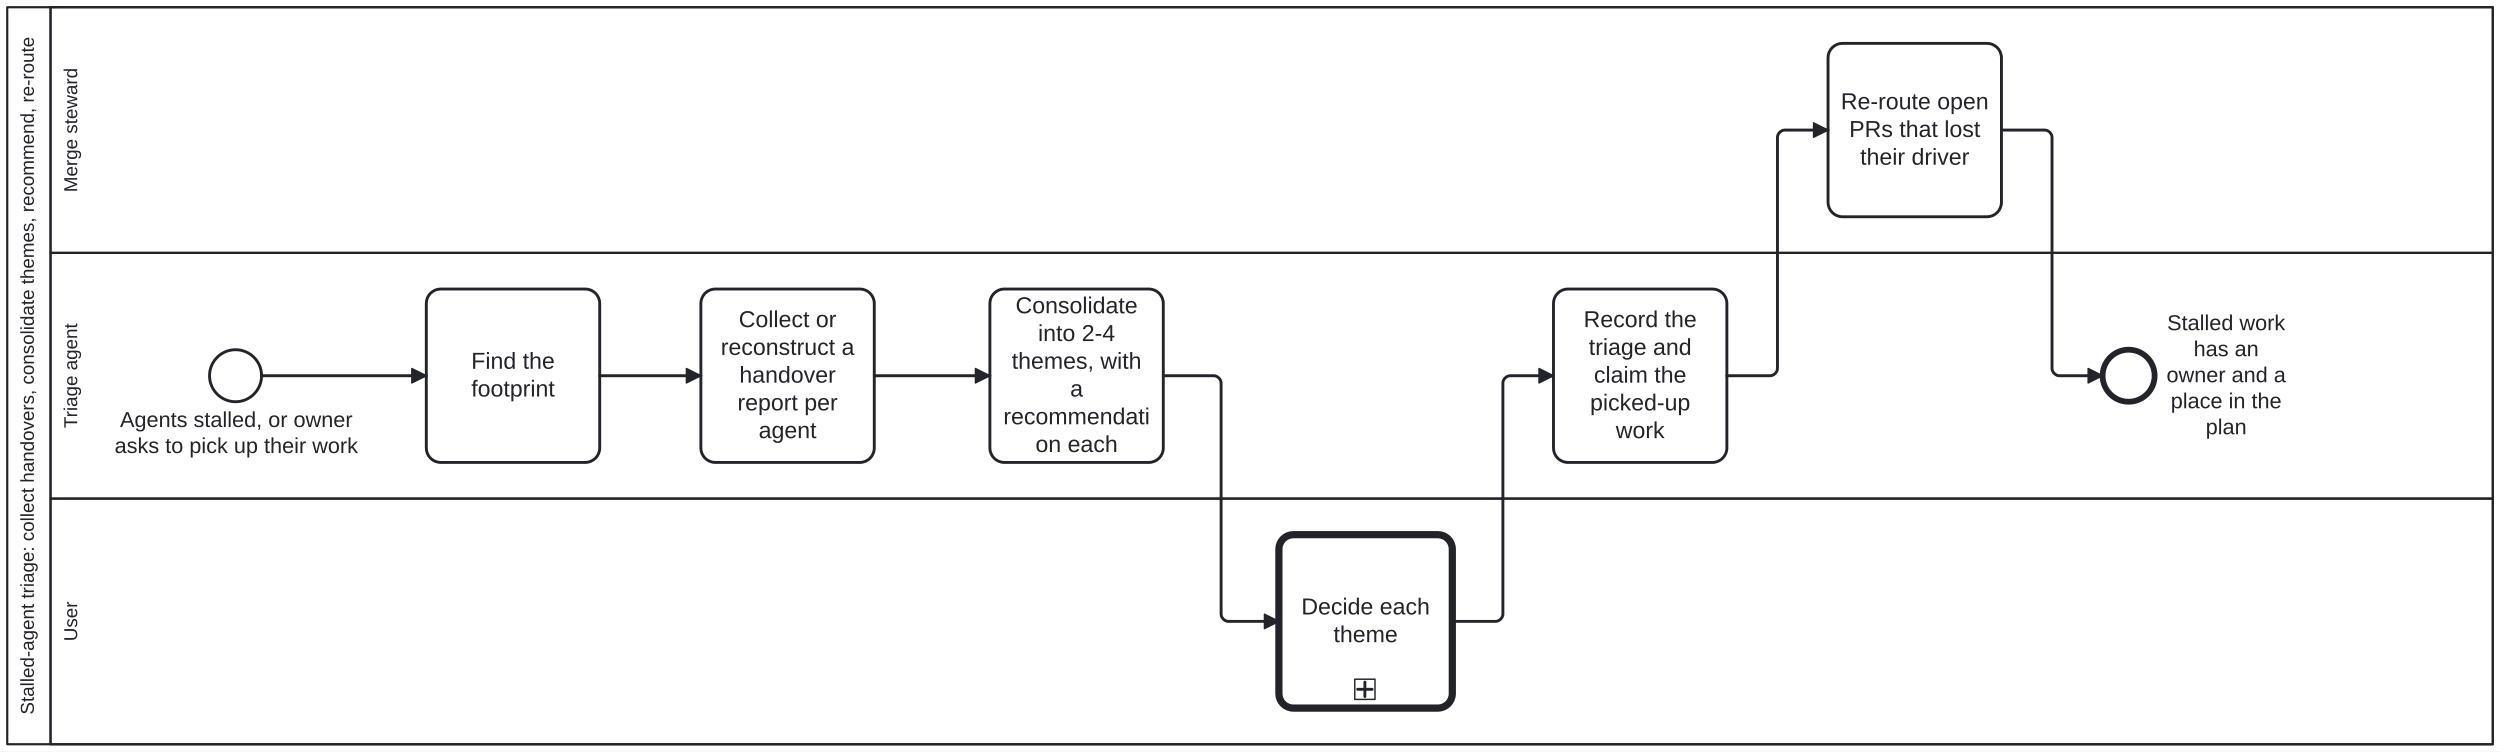
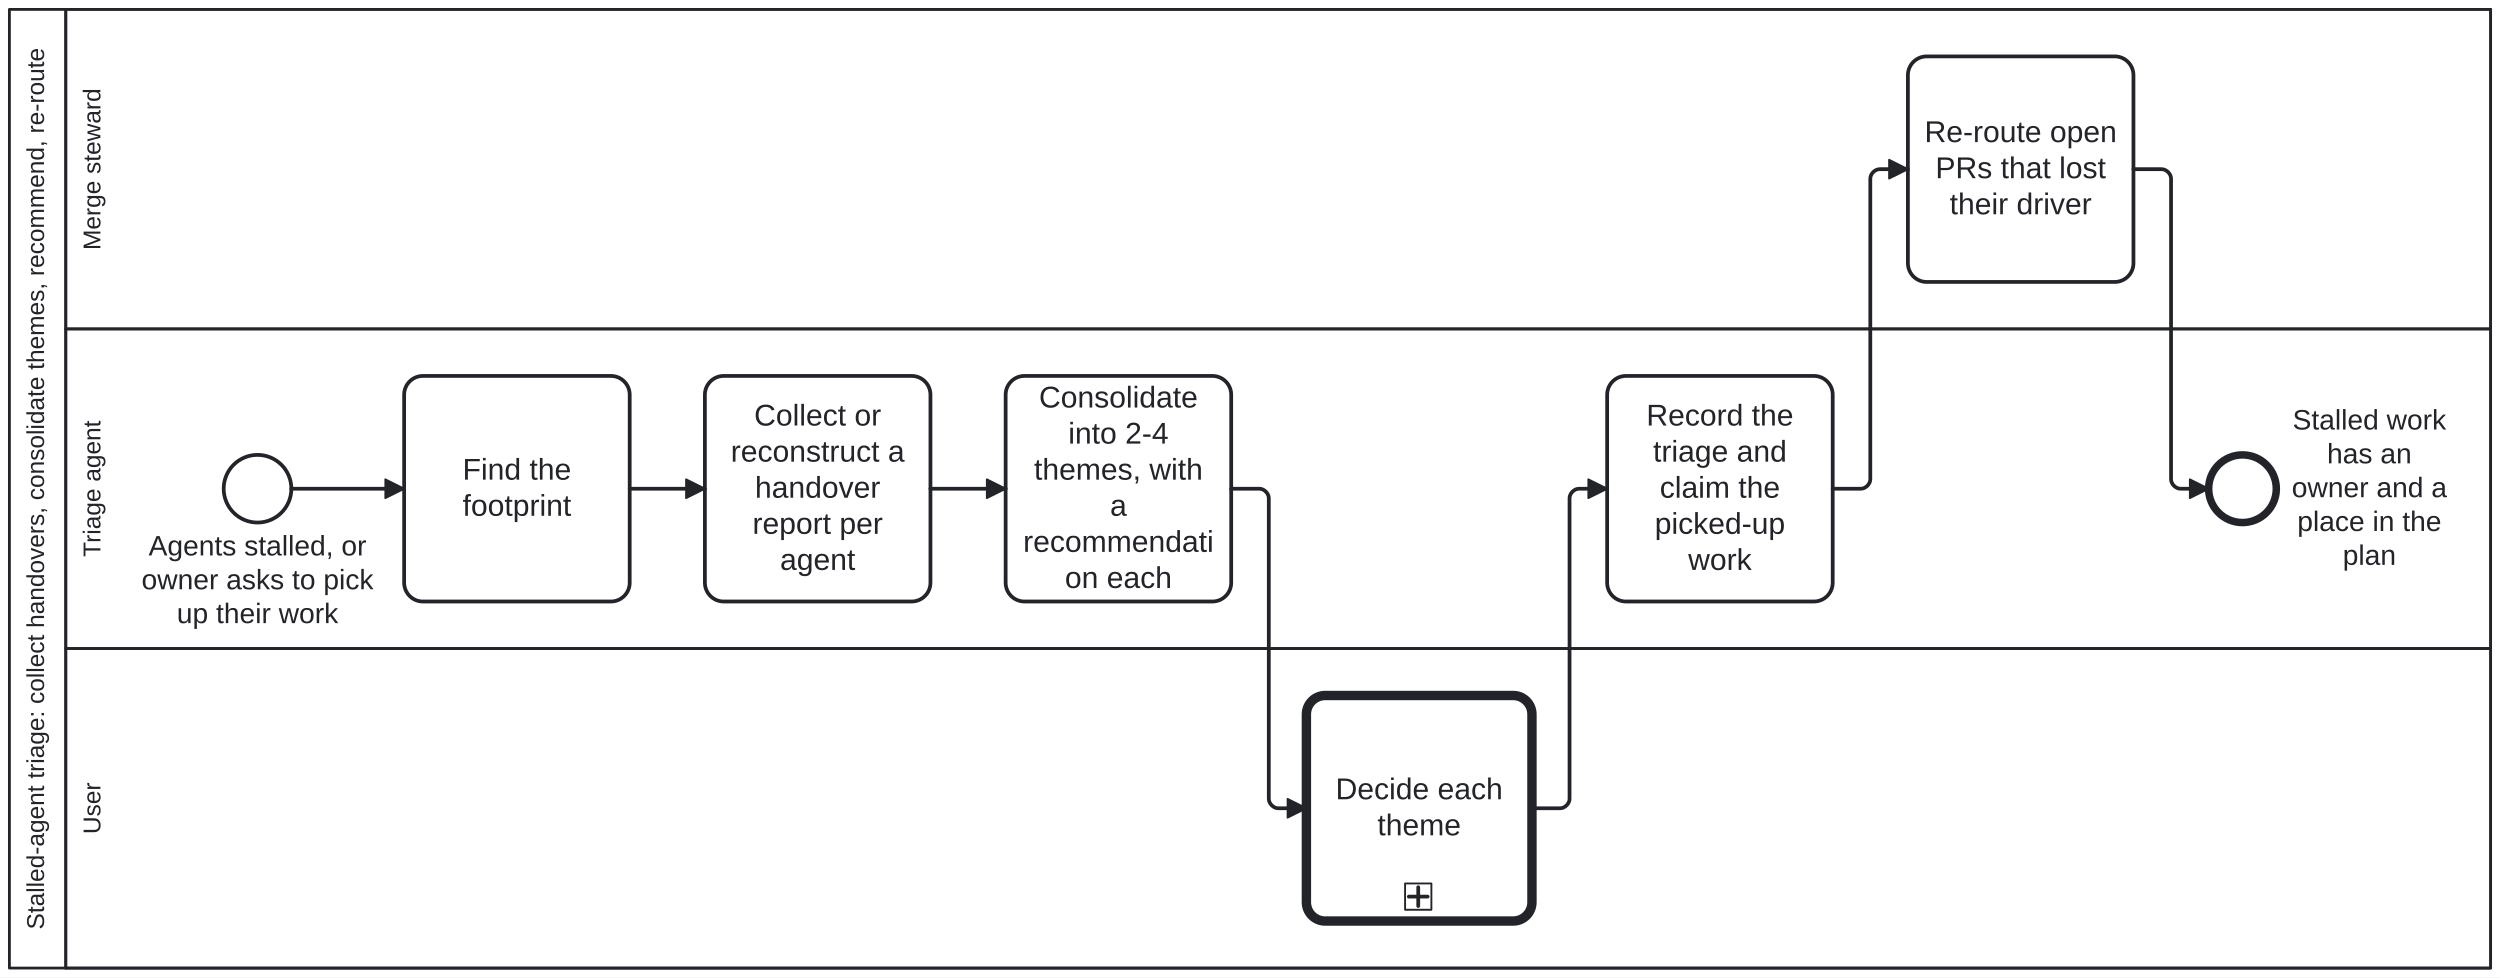
- <svg xmlns="http://www.w3.org/2000/svg" width="100%" style="max-width:100%;height:auto" viewBox="155 75 1730 520" version="1.1">
-   <rect x="155" y="75" width="1730" height="520" fill="#ffffff" />
+ <svg xmlns="http://www.w3.org/2000/svg" width="100%" style="max-width:100%;height:auto" viewBox="155 75 1330 520" version="1.1">
+   <rect x="155" y="75" width="1330" height="520" fill="#ffffff" />
  <g class="djs-group">
    <g class="djs-element djs-shape" data-element-id="Participant_Process_StalledAgentTriage" style="display: block;" transform="matrix(1 0 0 1 160 80)">
      <g class="djs-visual">
-         <rect x="0" y="0" width="1720" height="510" rx="0" ry="0" style="stroke-linecap: round; stroke-linejoin: round; stroke: rgb(34, 36, 42); stroke-width: 1.5px; fill: white; fill-opacity: 0.95;" />
+         <rect x="0" y="0" width="1320" height="510" rx="0" ry="0" style="stroke-linecap: round; stroke-linejoin: round; stroke: rgb(34, 36, 42); stroke-width: 1.5px; fill: white; fill-opacity: 0.95;" />
        <path style="fill: none; stroke-linecap: round; stroke-linejoin: round; stroke: rgb(34, 36, 42); stroke-width: 1.5px;" d="M30,0L30,510" />
        <text lineHeight="1.05" class="djs-label" transform="matrix(-1.83697e-16 -1 1 -1.83697e-16 0 510)" style="font-family: Arial, sans-serif; font-size: 13px; font-weight: normal; fill: rgb(34, 36, 42);">
          <tspan x="20.514" y="18.413">Stalled-agent triage: collect handovers, consolidate themes, recommend, re-route</tspan>
        </text>
      </g>
-       <rect class="djs-hit djs-hit-all" x="0" y="0" width="1720" height="510" style="fill: none; stroke-opacity: 0; stroke: white; stroke-width: 15px;" />
+       <rect class="djs-hit djs-hit-all" x="0" y="0" width="1320" height="510" style="fill: none; stroke-opacity: 0; stroke: white; stroke-width: 15px;" />
    </g>
    <g class="djs-children">
      <g class="djs-group">
        <g class="djs-element djs-shape" data-element-id="Lane_User" style="display: block;" transform="matrix(1 0 0 1 190 420)">
          <g class="djs-visual">
-             <rect x="0" y="0" width="1690" height="170" rx="0" ry="0" style="stroke-linecap: round; stroke-linejoin: round; stroke: rgb(34, 36, 42); stroke-width: 1.5px; fill: white; fill-opacity: 0.25;" />
+             <rect x="0" y="0" width="1290" height="170" rx="0" ry="0" style="stroke-linecap: round; stroke-linejoin: round; stroke: rgb(34, 36, 42); stroke-width: 1.5px; fill: white; fill-opacity: 0.25;" />
            <text lineHeight="1.05" class="djs-label" transform="matrix(-1.83697e-16 -1 1 -1.83697e-16 0 170)" style="font-family: Arial, sans-serif; font-size: 13px; font-weight: normal; fill: rgb(34, 36, 42);">
              <tspan x="71.276" y="18.413">User</tspan>
            </text>
          </g>
-           <rect class="djs-hit djs-hit-all" x="0" y="0" width="1690" height="170" style="fill: none; stroke-opacity: 0; stroke: white; stroke-width: 15px;" />
+           <rect class="djs-hit djs-hit-all" x="0" y="0" width="1290" height="170" style="fill: none; stroke-opacity: 0; stroke: white; stroke-width: 15px;" />
        </g>
      </g>
      <g class="djs-group">
        <g class="djs-element djs-shape" data-element-id="Lane_Steward" style="display: block;" transform="matrix(1 0 0 1 190 80)">
          <g class="djs-visual">
-             <rect x="0" y="0" width="1690" height="170" rx="0" ry="0" style="stroke-linecap: round; stroke-linejoin: round; stroke: rgb(34, 36, 42); stroke-width: 1.5px; fill: white; fill-opacity: 0.25;" />
+             <rect x="0" y="0" width="1290" height="170" rx="0" ry="0" style="stroke-linecap: round; stroke-linejoin: round; stroke: rgb(34, 36, 42); stroke-width: 1.5px; fill: white; fill-opacity: 0.25;" />
            <text lineHeight="1.05" class="djs-label" transform="matrix(-1.83697e-16 -1 1 -1.83697e-16 0 170)" style="font-family: Arial, sans-serif; font-size: 13px; font-weight: normal; fill: rgb(34, 36, 42);">
              <tspan x="42.01" y="18.413">Merge steward</tspan>
            </text>
          </g>
-           <rect class="djs-hit djs-hit-all" x="0" y="0" width="1690" height="170" style="fill: none; stroke-opacity: 0; stroke: white; stroke-width: 15px;" />
+           <rect class="djs-hit djs-hit-all" x="0" y="0" width="1290" height="170" style="fill: none; stroke-opacity: 0; stroke: white; stroke-width: 15px;" />
        </g>
      </g>
      <g class="djs-group">
        <g class="djs-element djs-shape" data-element-id="Lane_Triage" style="display: block;" transform="matrix(1 0 0 1 190 250)">
          <g class="djs-visual">
-             <rect x="0" y="0" width="1690" height="170" rx="0" ry="0" style="stroke-linecap: round; stroke-linejoin: round; stroke: rgb(34, 36, 42); stroke-width: 1.5px; fill: white; fill-opacity: 0.25;" />
+             <rect x="0" y="0" width="1290" height="170" rx="0" ry="0" style="stroke-linecap: round; stroke-linejoin: round; stroke: rgb(34, 36, 42); stroke-width: 1.5px; fill: white; fill-opacity: 0.25;" />
            <text lineHeight="1.05" class="djs-label" transform="matrix(-1.83697e-16 -1 1 -1.83697e-16 0 170)" style="font-family: Arial, sans-serif; font-size: 13px; font-weight: normal; fill: rgb(34, 36, 42);">
              <tspan x="48.745" y="18.413">Triage agent</tspan>
            </text>
          </g>
-           <rect class="djs-hit djs-hit-all" x="0" y="0" width="1690" height="170" style="fill: none; stroke-opacity: 0; stroke: white; stroke-width: 15px;" />
-         </g>
-       </g>
-       <g class="djs-group">
-         <g class="djs-element djs-shape" data-element-id="Start_SAT" style="display: block;" transform="matrix(1 0 0 1 300 317)">
+           <rect class="djs-hit djs-hit-all" x="0" y="0" width="1290" height="170" style="fill: none; stroke-opacity: 0; stroke: white; stroke-width: 15px;" />
+         </g>
+       </g>
+       <g class="djs-group">
+         <g class="djs-element djs-shape" data-element-id="Start_SAT" style="display: block;" transform="matrix(1 0 0 1 274 317)">
          <g class="djs-visual">
            <circle cx="18" cy="18" r="18" style="stroke-linecap: round; stroke-linejoin: round; stroke: rgb(34, 36, 42); stroke-width: 2px; fill: white; fill-opacity: 0.95;" />
          </g>
          <rect class="djs-hit djs-hit-all" x="0" y="0" width="36" height="36" style="fill: none; stroke-opacity: 0; stroke: white; stroke-width: 15px;" />
        </g>
      </g>
      <g class="djs-group">
-         <g class="djs-element djs-shape" data-element-id="Start_SAT_label" style="display: block;" transform="matrix(1 0 0 1 234 357)">
+         <g class="djs-element djs-shape" data-element-id="Start_SAT_label" style="display: block;" transform="matrix(1 0 0 1 230 357)">
          <g class="djs-visual">
            <text lineHeight="1.2" class="djs-label" style="font-family: Arial, sans-serif; font-size: 15px; font-weight: normal; fill: rgb(34, 36, 42);">
-               <tspan x="4.04" y="13.5">Agents stalled, or owner </tspan>
-               <tspan x="0.301" y="31.5">asks to pick up their work</tspan>
-             </text>
-           </g>
-           <rect class="djs-hit djs-hit-all" x="0" y="0" width="169" height="36" style="fill: none; stroke-opacity: 0; stroke: white; stroke-width: 15px;" />
-         </g>
-       </g>
-       <g class="djs-group">
-         <g class="djs-element djs-shape" data-element-id="A_Footprint" style="display: block;" transform="matrix(1 0 0 1 450 275)">
+               <tspan x="4.051" y="13.5">Agents stalled, or</tspan>
+               <tspan x="0.308" y="31.5">owner asks to pick</tspan>
+               <tspan x="19.065" y="49.5">up their work</tspan>
+             </text>
+           </g>
+           <rect class="djs-hit djs-hit-all" x="0" y="0" width="124" height="54" style="fill: none; stroke-opacity: 0; stroke: white; stroke-width: 15px;" />
+         </g>
+       </g>
+       <g class="djs-group">
+         <g class="djs-element djs-shape" data-element-id="A_Footprint" style="display: block;" transform="matrix(1 0 0 1 370 275)">
          <g class="djs-visual">
            <rect x="0" y="0" width="120" height="120" rx="10" ry="10" style="stroke-linecap: round; stroke-linejoin: round; stroke: rgb(34, 36, 42); stroke-width: 2px; fill: white; fill-opacity: 0.95;" />
            <text lineHeight="1.2" class="djs-label" style="font-family: Arial, sans-serif; font-size: 16px; font-weight: normal; fill: rgb(34, 36, 42);">
              <tspan x="31.094" y="55.2">Find the </tspan>
              <tspan x="31.094" y="74.4">footprint</tspan>
            </text>
          </g>
          <rect class="djs-hit djs-hit-all" x="0" y="0" width="120" height="120" style="fill: none; stroke-opacity: 0; stroke: white; stroke-width: 15px;" />
        </g>
      </g>
      <g class="djs-group">
-         <g class="djs-element djs-shape" data-element-id="A_Collect" style="display: block;" transform="matrix(1 0 0 1 640 275)">
+         <g class="djs-element djs-shape" data-element-id="A_Collect" style="display: block;" transform="matrix(1 0 0 1 530 275)">
          <g class="djs-visual">
            <rect x="0" y="0" width="120" height="120" rx="10" ry="10" style="stroke-linecap: round; stroke-linejoin: round; stroke: rgb(34, 36, 42); stroke-width: 2px; fill: white; fill-opacity: 0.95;" />
            <text lineHeight="1.2" class="djs-label" style="font-family: Arial, sans-serif; font-size: 16px; font-weight: normal; fill: rgb(34, 36, 42);">
              <tspan x="26.211" y="26.4">Collect or </tspan>
              <tspan x="13.758" y="45.6">reconstruct a </tspan>
              <tspan x="26.641" y="64.8">handover </tspan>
              <tspan x="25.316" y="84">report per </tspan>
              <tspan x="39.98" y="103.2">agent</tspan>
            </text>
          </g>
          <rect class="djs-hit djs-hit-all" x="0" y="0" width="120" height="120" style="fill: none; stroke-opacity: 0; stroke: white; stroke-width: 15px;" />
        </g>
      </g>
      <g class="djs-group">
-         <g class="djs-element djs-shape" data-element-id="A_Consolidate" style="display: block;" transform="matrix(1 0 0 1 840 275)">
+         <g class="djs-element djs-shape" data-element-id="A_Consolidate" style="display: block;" transform="matrix(1 0 0 1 690 275)">
          <g class="djs-visual">
            <rect x="0" y="0" width="120" height="120" rx="10" ry="10" style="stroke-linecap: round; stroke-linejoin: round; stroke: rgb(34, 36, 42); stroke-width: 2px; fill: white; fill-opacity: 0.95;" />
            <text lineHeight="1.2" class="djs-label" style="font-family: Arial, sans-serif; font-size: 16px; font-weight: normal; fill: rgb(34, 36, 42);">
              <tspan x="17.75" y="16.8">Consolidate </tspan>
              <tspan x="33.316" y="36">into 2-4 </tspan>
              <tspan x="15.094" y="55.2">themes, with </tspan>
              <tspan x="55.551" y="74.4">a </tspan>
              <tspan x="9.312" y="93.6">recommendati</tspan>
              <tspan x="31.531" y="112.8">on each</tspan>
            </text>
          </g>
          <rect class="djs-hit djs-hit-all" x="0" y="0" width="120" height="120" style="fill: none; stroke-opacity: 0; stroke: white; stroke-width: 15px;" />
        </g>
      </g>
      <g class="djs-group">
-         <g class="djs-element djs-shape" data-element-id="U_Decide" style="display: block;" transform="matrix(1 0 0 1 1040 445)">
+         <g class="djs-element djs-shape" data-element-id="U_Decide" style="display: block;" transform="matrix(1 0 0 1 850 445)">
          <g class="djs-visual">
            <rect x="0" y="0" width="120" height="120" rx="10" ry="10" style="stroke-linecap: round; stroke-linejoin: round; stroke: rgb(34, 36, 42); stroke-width: 5px; fill: white; fill-opacity: 0.95;" />
            <text lineHeight="1.2" class="djs-label" style="font-family: Arial, sans-serif; font-size: 16px; font-weight: normal; fill: rgb(34, 36, 42);">
              <tspan x="15.527" y="55.2">Decide each </tspan>
              <tspan x="37.766" y="74.4">theme</tspan>
            </text>
            <rect x="0" y="0" width="14" height="14" rx="0" ry="0" style="stroke-linecap: round; stroke-linejoin: round; stroke: rgb(34, 36, 42); stroke-width: 1px; fill: white;" transform="matrix(1 0 0 1 52.5 100)" />
            <path data-marker="sub-process" d="m52.5,100 m 7,2 l 0,10 m -5,-5 l 10,0" style="fill: white; stroke-linecap: round; stroke-linejoin: round; stroke: rgb(34, 36, 42); stroke-width: 2px;" />
          </g>
          <rect class="djs-hit djs-hit-all" x="0" y="0" width="120" height="120" style="fill: none; stroke-opacity: 0; stroke: white; stroke-width: 15px;" />
        </g>
      </g>
      <g class="djs-group">
-         <g class="djs-element djs-shape" data-element-id="A_Record" style="display: block;" transform="matrix(1 0 0 1 1230 275)">
+         <g class="djs-element djs-shape" data-element-id="A_Record" style="display: block;" transform="matrix(1 0 0 1 1010 275)">
          <g class="djs-visual">
            <rect x="0" y="0" width="120" height="120" rx="10" ry="10" style="stroke-linecap: round; stroke-linejoin: round; stroke: rgb(34, 36, 42); stroke-width: 2px; fill: white; fill-opacity: 0.95;" />
            <text lineHeight="1.2" class="djs-label" style="font-family: Arial, sans-serif; font-size: 16px; font-weight: normal; fill: rgb(34, 36, 42);">
              <tspan x="20.867" y="26.4">Record the </tspan>
              <tspan x="24.418" y="45.6">triage and </tspan>
              <tspan x="27.988" y="64.8">claim the </tspan>
              <tspan x="25.312" y="84">picked-up </tspan>
              <tspan x="43.109" y="103.2">work</tspan>
            </text>
          </g>
          <rect class="djs-hit djs-hit-all" x="0" y="0" width="120" height="120" style="fill: none; stroke-opacity: 0; stroke: white; stroke-width: 15px;" />
        </g>
      </g>
      <g class="djs-group">
-         <g class="djs-element djs-shape" data-element-id="S_Reroute" style="display: block;" transform="matrix(1 0 0 1 1420 105)">
+         <g class="djs-element djs-shape" data-element-id="S_Reroute" style="display: block;" transform="matrix(1 0 0 1 1170 105)">
          <g class="djs-visual">
            <rect x="0" y="0" width="120" height="120" rx="10" ry="10" style="stroke-linecap: round; stroke-linejoin: round; stroke: rgb(34, 36, 42); stroke-width: 2px; fill: white; fill-opacity: 0.95;" />
            <text lineHeight="1.2" class="djs-label" style="font-family: Arial, sans-serif; font-size: 16px; font-weight: normal; fill: rgb(34, 36, 42);">
              <tspan x="8.855" y="45.6">Re-route open </tspan>
              <tspan x="14.648" y="64.8">PRs that lost </tspan>
              <tspan x="22.211" y="84">their driver</tspan>
            </text>
          </g>
          <rect class="djs-hit djs-hit-all" x="0" y="0" width="120" height="120" style="fill: none; stroke-opacity: 0; stroke: white; stroke-width: 15px;" />
        </g>
      </g>
      <g class="djs-group">
-         <g class="djs-element djs-shape" data-element-id="End_SAT" style="display: block;" transform="matrix(1 0 0 1 1610 317)">
+         <g class="djs-element djs-shape" data-element-id="End_SAT" style="display: block;" transform="matrix(1 0 0 1 1330 317)">
          <g class="djs-visual">
            <circle cx="18" cy="18" r="18" style="stroke-linecap: round; stroke-linejoin: round; stroke: rgb(34, 36, 42); stroke-width: 4px; fill: white; fill-opacity: 0.95;" />
          </g>
          <rect class="djs-hit djs-hit-all" x="0" y="0" width="36" height="36" style="fill: none; stroke-opacity: 0; stroke: white; stroke-width: 15px;" />
        </g>
      </g>
      <g class="djs-group">
-         <g class="djs-element djs-shape" data-element-id="End_SAT_label" style="display: block;" transform="matrix(1 0 0 1 1654 290)">
+         <g class="djs-element djs-shape" data-element-id="End_SAT_label" style="display: block;" transform="matrix(1 0 0 1 1374 290)">
          <g class="djs-visual">
            <text lineHeight="1.2" class="djs-label" style="font-family: Arial, sans-serif; font-size: 15px; font-weight: normal; fill: rgb(34, 36, 42);">
              <tspan x="0.649" y="13.5">Stalled work</tspan>
              <tspan x="18.982" y="31.5">has an </tspan>
              <tspan x="0.221" y="49.5">owner and a </tspan>
              <tspan x="3.139" y="67.5">place in the</tspan>
              <tspan x="27.32" y="85.5">plan</tspan>
            </text>
          </g>
          <rect class="djs-hit djs-hit-all" x="0" y="0" width="83" height="90" style="fill: none; stroke-opacity: 0; stroke: white; stroke-width: 15px;" />
        </g>
      </g>
      <g class="djs-group">
        <g class="djs-element djs-connection" data-element-id="SF_Process_StalledAgentTriage_1" style="display: block;">
          <g class="djs-visual">
            <defs>
              <marker id="bpmn-marker-1" viewBox="0 0 20 20" refX="11" refY="10" markerWidth="10" markerHeight="10" orient="auto">
                <path d="M 1 5 L 11 10 L 1 15 Z" style="stroke-linecap: round; stroke-linejoin: round; stroke: rgb(34, 36, 42); stroke-width: 1px; fill: rgb(34, 36, 42);" />
              </marker>
            </defs>
-             <path data-corner-radius="5" style="fill: none; stroke-linecap: round; stroke-linejoin: round; stroke: rgb(34, 36, 42); stroke-width: 2px; marker-end: url('#bpmn-marker-1');" d="M336,335L450,335" />
-           </g>
-           <path d="M336,335L450,335" class="djs-hit djs-hit-stroke" style="fill: none; stroke-opacity: 0; stroke: white; stroke-width: 15px;" />
+             <path data-corner-radius="5" style="fill: none; stroke-linecap: round; stroke-linejoin: round; stroke: rgb(34, 36, 42); stroke-width: 2px; marker-end: url('#bpmn-marker-1');" d="M310,335L370,335" />
+           </g>
+           <path d="M310,335L370,335" class="djs-hit djs-hit-stroke" style="fill: none; stroke-opacity: 0; stroke: white; stroke-width: 15px;" />
        </g>
      </g>
      <g class="djs-group">
        <g class="djs-element djs-connection" data-element-id="SF_Process_StalledAgentTriage_2" style="display: block;">
          <g class="djs-visual">
            <defs>
              <marker id="bpmn-marker-2" viewBox="0 0 20 20" refX="11" refY="10" markerWidth="10" markerHeight="10" orient="auto">
                <path d="M 1 5 L 11 10 L 1 15 Z" style="stroke-linecap: round; stroke-linejoin: round; stroke: rgb(34, 36, 42); stroke-width: 1px; fill: rgb(34, 36, 42);" />
              </marker>
            </defs>
-             <path data-corner-radius="5" style="fill: none; stroke-linecap: round; stroke-linejoin: round; stroke: rgb(34, 36, 42); stroke-width: 2px; marker-end: url('#bpmn-marker-2');" d="M570,335L640,335" />
-           </g>
-           <path d="M570,335L640,335" class="djs-hit djs-hit-stroke" style="fill: none; stroke-opacity: 0; stroke: white; stroke-width: 15px;" />
+             <path data-corner-radius="5" style="fill: none; stroke-linecap: round; stroke-linejoin: round; stroke: rgb(34, 36, 42); stroke-width: 2px; marker-end: url('#bpmn-marker-2');" d="M490,335L530,335" />
+           </g>
+           <path d="M490,335L530,335" class="djs-hit djs-hit-stroke" style="fill: none; stroke-opacity: 0; stroke: white; stroke-width: 15px;" />
        </g>
      </g>
      <g class="djs-group">
        <g class="djs-element djs-connection" data-element-id="SF_Process_StalledAgentTriage_3" style="display: block;">
          <g class="djs-visual">
            <defs>
              <marker id="bpmn-marker-3" viewBox="0 0 20 20" refX="11" refY="10" markerWidth="10" markerHeight="10" orient="auto">
                <path d="M 1 5 L 11 10 L 1 15 Z" style="stroke-linecap: round; stroke-linejoin: round; stroke: rgb(34, 36, 42); stroke-width: 1px; fill: rgb(34, 36, 42);" />
              </marker>
            </defs>
-             <path data-corner-radius="5" style="fill: none; stroke-linecap: round; stroke-linejoin: round; stroke: rgb(34, 36, 42); stroke-width: 2px; marker-end: url('#bpmn-marker-3');" d="M760,335L840,335" />
-           </g>
-           <path d="M760,335L840,335" class="djs-hit djs-hit-stroke" style="fill: none; stroke-opacity: 0; stroke: white; stroke-width: 15px;" />
+             <path data-corner-radius="5" style="fill: none; stroke-linecap: round; stroke-linejoin: round; stroke: rgb(34, 36, 42); stroke-width: 2px; marker-end: url('#bpmn-marker-3');" d="M650,335L690,335" />
+           </g>
+           <path d="M650,335L690,335" class="djs-hit djs-hit-stroke" style="fill: none; stroke-opacity: 0; stroke: white; stroke-width: 15px;" />
        </g>
      </g>
      <g class="djs-group">
        <g class="djs-element djs-connection" data-element-id="SF_Process_StalledAgentTriage_4" style="display: block;">
          <g class="djs-visual">
            <defs>
              <marker id="bpmn-marker-4" viewBox="0 0 20 20" refX="11" refY="10" markerWidth="10" markerHeight="10" orient="auto">
                <path d="M 1 5 L 11 10 L 1 15 Z" style="stroke-linecap: round; stroke-linejoin: round; stroke: rgb(34, 36, 42); stroke-width: 1px; fill: rgb(34, 36, 42);" />
              </marker>
            </defs>
-             <path data-corner-radius="5" style="fill: none; stroke-linecap: round; stroke-linejoin: round; stroke: rgb(34, 36, 42); stroke-width: 2px; marker-end: url('#bpmn-marker-4');" d="M960,335L995,335C997.5,335,1000,337.5,1000,340L1000,500C1000,502.5,1002.5,505,1005,505L1040,505" />
-           </g>
-           <path d="M960,335L1000,335L1000,505L1040,505" class="djs-hit djs-hit-stroke" style="fill: none; stroke-opacity: 0; stroke: white; stroke-width: 15px;" />
+             <path data-corner-radius="5" style="fill: none; stroke-linecap: round; stroke-linejoin: round; stroke: rgb(34, 36, 42); stroke-width: 2px; marker-end: url('#bpmn-marker-4');" d="M810,335L825,335C827.5,335,830,337.5,830,340L830,500C830,502.5,832.5,505,835,505L850,505" />
+           </g>
+           <path d="M810,335L830,335L830,505L850,505" class="djs-hit djs-hit-stroke" style="fill: none; stroke-opacity: 0; stroke: white; stroke-width: 15px;" />
        </g>
      </g>
      <g class="djs-group">
        <g class="djs-element djs-connection" data-element-id="SF_Process_StalledAgentTriage_5" style="display: block;">
          <g class="djs-visual">
            <defs>
              <marker id="bpmn-marker-5" viewBox="0 0 20 20" refX="11" refY="10" markerWidth="10" markerHeight="10" orient="auto">
                <path d="M 1 5 L 11 10 L 1 15 Z" style="stroke-linecap: round; stroke-linejoin: round; stroke: rgb(34, 36, 42); stroke-width: 1px; fill: rgb(34, 36, 42);" />
              </marker>
            </defs>
-             <path data-corner-radius="5" style="fill: none; stroke-linecap: round; stroke-linejoin: round; stroke: rgb(34, 36, 42); stroke-width: 2px; marker-end: url('#bpmn-marker-5');" d="M1160,505L1190,505C1192.5,505,1195,502.5,1195,500L1195,340C1195,337.5,1197.5,335,1200,335L1230,335" />
-           </g>
-           <path d="M1160,505L1195,505L1195,335L1230,335" class="djs-hit djs-hit-stroke" style="fill: none; stroke-opacity: 0; stroke: white; stroke-width: 15px;" />
+             <path data-corner-radius="5" style="fill: none; stroke-linecap: round; stroke-linejoin: round; stroke: rgb(34, 36, 42); stroke-width: 2px; marker-end: url('#bpmn-marker-5');" d="M970,505L985,505C987.5,505,990,502.5,990,500L990,340C990,337.5,992.5,335,995,335L1010,335" />
+           </g>
+           <path d="M970,505L990,505L990,335L1010,335" class="djs-hit djs-hit-stroke" style="fill: none; stroke-opacity: 0; stroke: white; stroke-width: 15px;" />
        </g>
      </g>
      <g class="djs-group">
        <g class="djs-element djs-connection" data-element-id="SF_Process_StalledAgentTriage_6" style="display: block;">
          <g class="djs-visual">
            <defs>
              <marker id="bpmn-marker-6" viewBox="0 0 20 20" refX="11" refY="10" markerWidth="10" markerHeight="10" orient="auto">
                <path d="M 1 5 L 11 10 L 1 15 Z" style="stroke-linecap: round; stroke-linejoin: round; stroke: rgb(34, 36, 42); stroke-width: 1px; fill: rgb(34, 36, 42);" />
              </marker>
            </defs>
-             <path data-corner-radius="5" style="fill: none; stroke-linecap: round; stroke-linejoin: round; stroke: rgb(34, 36, 42); stroke-width: 2px; marker-end: url('#bpmn-marker-6');" d="M1350,335L1380,335C1382.5,335,1385,332.5,1385,330L1385,170C1385,167.5,1387.5,165,1390,165L1420,165" />
-           </g>
-           <path d="M1350,335L1385,335L1385,165L1420,165" class="djs-hit djs-hit-stroke" style="fill: none; stroke-opacity: 0; stroke: white; stroke-width: 15px;" />
+             <path data-corner-radius="5" style="fill: none; stroke-linecap: round; stroke-linejoin: round; stroke: rgb(34, 36, 42); stroke-width: 2px; marker-end: url('#bpmn-marker-6');" d="M1130,335L1145,335C1147.5,335,1150,332.5,1150,330L1150,170C1150,167.5,1152.5,165,1155,165L1170,165" />
+           </g>
+           <path d="M1130,335L1150,335L1150,165L1170,165" class="djs-hit djs-hit-stroke" style="fill: none; stroke-opacity: 0; stroke: white; stroke-width: 15px;" />
        </g>
      </g>
      <g class="djs-group">
        <g class="djs-element djs-connection" data-element-id="SF_Process_StalledAgentTriage_7" style="display: block;">
          <g class="djs-visual">
            <defs>
              <marker id="bpmn-marker-7" viewBox="0 0 20 20" refX="11" refY="10" markerWidth="10" markerHeight="10" orient="auto">
                <path d="M 1 5 L 11 10 L 1 15 Z" style="stroke-linecap: round; stroke-linejoin: round; stroke: rgb(34, 36, 42); stroke-width: 1px; fill: rgb(34, 36, 42);" />
              </marker>
            </defs>
-             <path data-corner-radius="5" style="fill: none; stroke-linecap: round; stroke-linejoin: round; stroke: rgb(34, 36, 42); stroke-width: 2px; marker-end: url('#bpmn-marker-7');" d="M1540,165L1570,165C1572.5,165,1575,167.5,1575,170L1575,330C1575,332.5,1577.5,335,1580,335L1610,335" />
-           </g>
-           <path d="M1540,165L1575,165L1575,335L1610,335" class="djs-hit djs-hit-stroke" style="fill: none; stroke-opacity: 0; stroke: white; stroke-width: 15px;" />
+             <path data-corner-radius="5" style="fill: none; stroke-linecap: round; stroke-linejoin: round; stroke: rgb(34, 36, 42); stroke-width: 2px; marker-end: url('#bpmn-marker-7');" d="M1290,165L1305,165C1307.5,165,1310,167.5,1310,170L1310,330C1310,332.5,1312.5,335,1315,335L1330,335" />
+           </g>
+           <path d="M1290,165L1310,165L1310,335L1330,335" class="djs-hit djs-hit-stroke" style="fill: none; stroke-opacity: 0; stroke: white; stroke-width: 15px;" />
        </g>
      </g>
    </g>
  </g>
</svg>
